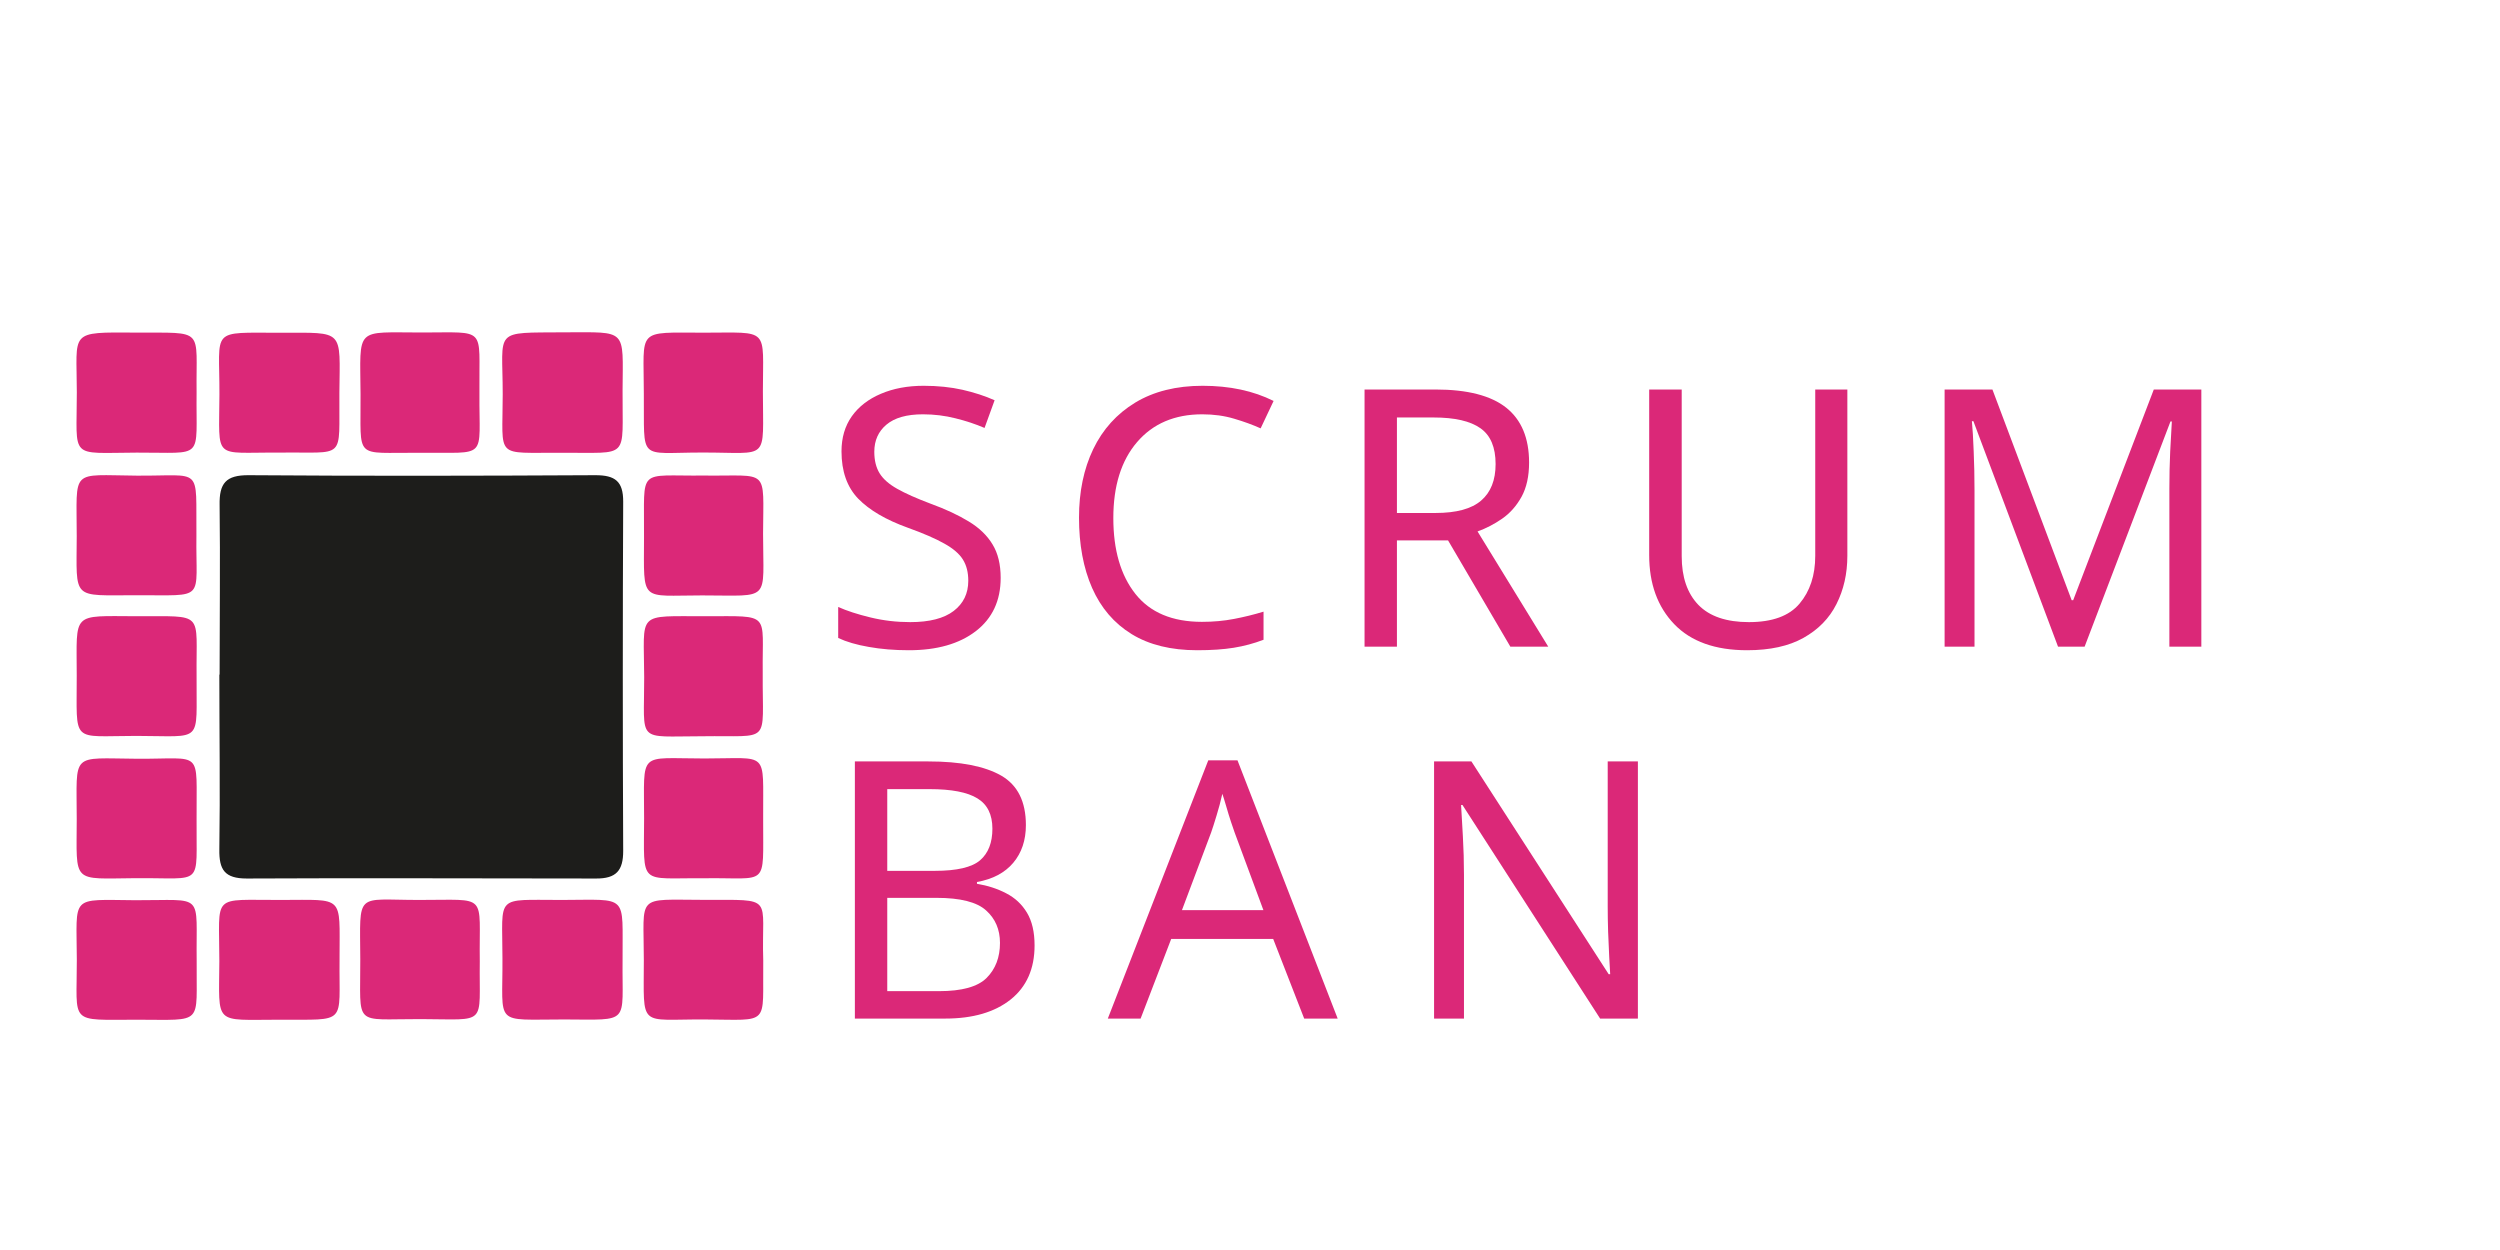
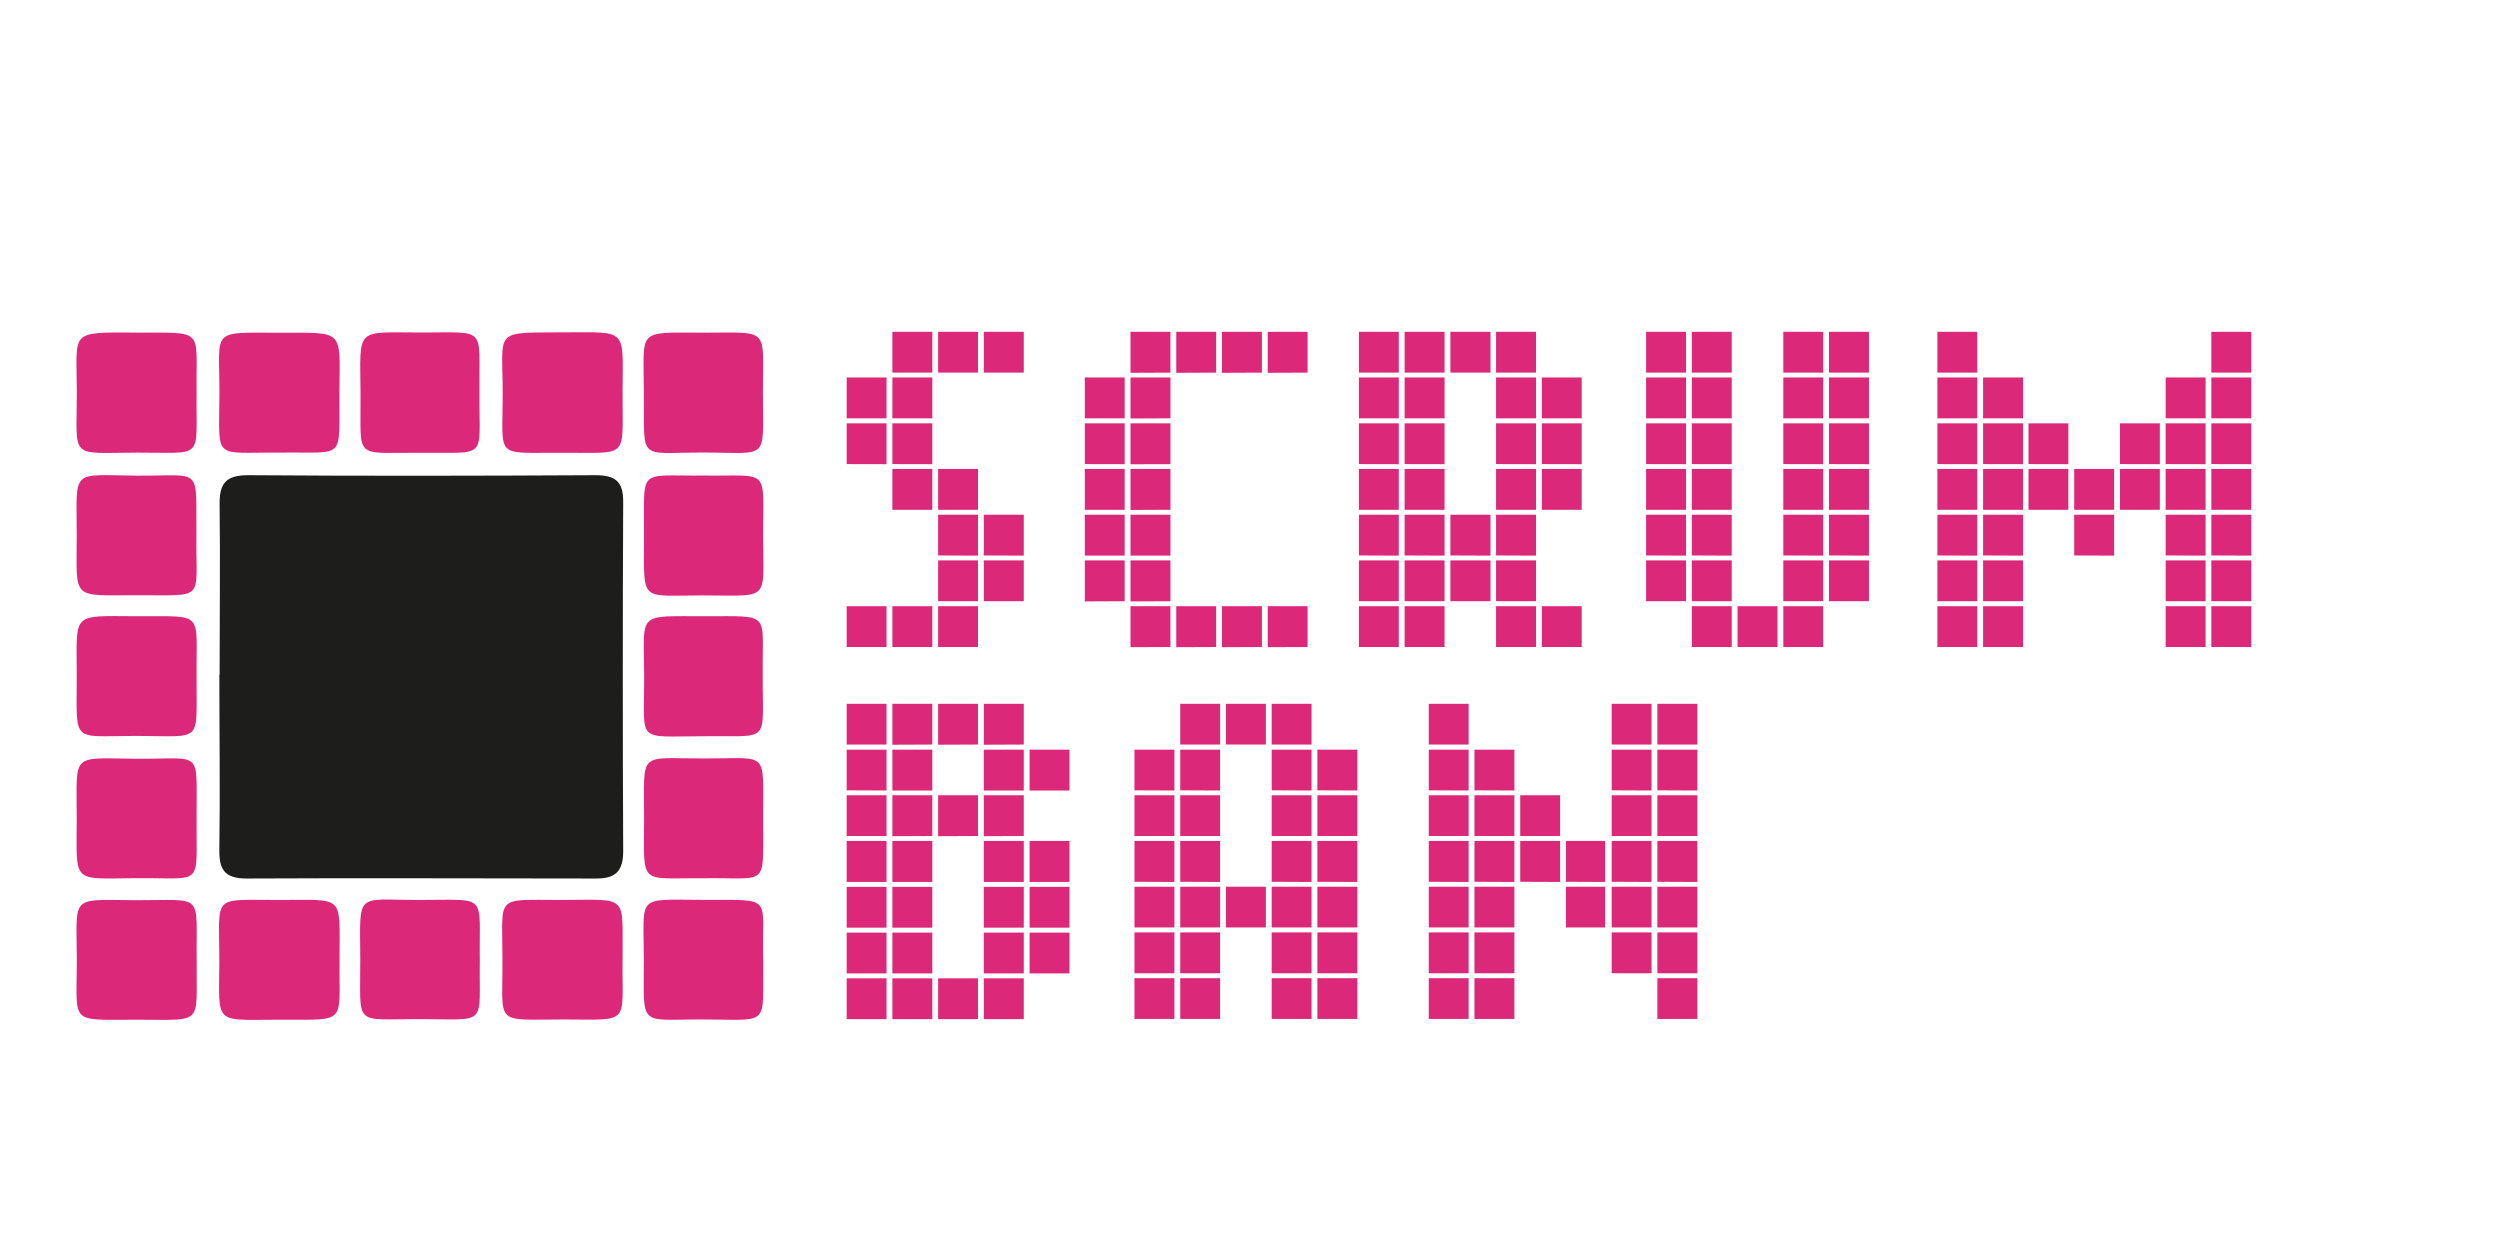
<svg xmlns="http://www.w3.org/2000/svg" id="Слой_1" data-name="Слой 1" viewBox="0 0 283.46 141.73">
  <defs>
-     <style>.cls-1{fill:#1d1d1b;}.cls-2,.cls-3{fill:#db2878;}.cls-3{font-size:40.84px;font-family:Nokian2;}.cls-4{letter-spacing:0.01em;}.cls-5{letter-spacing:-0.02em;}.cls-6{letter-spacing:0.02em;}.cls-7{letter-spacing:0.03em;}.cls-8{letter-spacing:0.03em;}.cls-9{letter-spacing:0.04em;}</style>
+     <style>.cls-1{fill:#1d1d1b;}.cls-2{fill:#db2878;}</style>
  </defs>
  <path class="cls-1" d="M24.9,76.5c0-6.41.08-12.81,0-19.22-.05-2.48.7-3.42,3.31-3.4,13.1.1,26.21.07,39.31,0,2.22,0,3.15.69,3.14,3q-.09,19.8,0,39.61c0,2.22-.79,3.13-3.07,3.12-13.21,0-26.41-.07-39.61,0-2.52,0-3.15-1-3.11-3.32.1-6.61,0-13.21,0-19.81Z" />
  <path class="cls-2" d="M22.3,109c-.07,7.3.91,6.62-6.73,6.62-7.88,0-6.84.62-6.86-6.8s-.84-6.8,6.62-6.75C23.33,102.1,22.2,101.07,22.3,109Z" />
  <path class="cls-2" d="M70.59,108.86c-.08,7.35,1,6.75-6.62,6.73-8.09,0-6.95.81-7-6.93,0-7.31-.94-6.61,6.73-6.62S70.55,101.28,70.59,108.86Z" />
  <path class="cls-2" d="M86.54,108.93c-.1,7.47.92,6.7-6.64,6.66S73,116.68,73,108.87c0-7.57-1-6.85,6.79-6.84C88,102.05,86.3,101.5,86.54,108.93Z" />
  <path class="cls-2" d="M54.4,109c-.1,7.4,1,6.57-6.72,6.55s-6.8,1-6.83-6.78-.63-6.73,6.63-6.73C55.49,102.06,54.29,101.15,54.4,109Z" />
  <path class="cls-2" d="M31.62,115.62c-7.45,0-6.79.71-6.75-6.65,0-7.77-1-6.9,7-6.93,7.22,0,6.63-.62,6.63,6.49v.29C38.42,116.28,39.49,115.58,31.62,115.62Z" />
  <path class="cls-2" d="M79.63,83.48c-7.59,0-6.57.87-6.59-6.69s-1-6.9,7-6.92c7.45,0,6.37-.47,6.44,6.31v.29C86.43,84.52,87.55,83.36,79.63,83.48Z" />
  <path class="cls-2" d="M22.29,76.68c-.06,7.73.88,6.77-6.83,6.76-7.51,0-6.74,1-6.76-6.86,0-7.25-.66-6.73,6.74-6.71C23.32,69.9,22.21,69.22,22.29,76.68Z" />
  <path class="cls-2" d="M47.55,51.34c-7.51-.06-6.62.93-6.67-6.64-.05-7.73-.71-7,7-7,7.39,0,6.41-.7,6.48,6.56v.29C54.3,52.26,55.46,51.26,47.55,51.34Z" />
  <path class="cls-2" d="M31.61,51.32c-7.53-.06-6.76,1-6.73-6.59s-1.17-7,6.93-7c7.28,0,6.74-.46,6.67,6.82C38.41,52.36,39.35,51.2,31.61,51.32Z" />
  <path class="cls-2" d="M73,44.61c0-7.43-.94-6.9,6.8-6.89,7.55,0,6.7-.67,6.7,6.67,0,8.08.86,6.9-6.94,6.92C72.25,51.32,73.08,52.39,73,44.61Z" />
  <path class="cls-2" d="M22.29,92.86c-.07,7.82.94,6.65-6.87,6.71-7.36.06-6.73.7-6.72-6.7,0-7.67-.76-6.89,6.84-6.84S22.24,84.82,22.29,92.86Z" />
  <path class="cls-2" d="M79.88,99.58c-7.53-.06-6.86,1-6.85-6.78S72.27,86,79.88,86c7.4,0,6.61-1,6.65,6.64V93C86.51,100.74,87.2,99.48,79.88,99.58Z" />
  <path class="cls-2" d="M22.29,44.5c-.09,7.77,1,6.79-6.78,6.82s-6.79.84-6.8-6.83c0-7-1-6.82,6.69-6.78C23.34,37.76,22.2,37.1,22.29,44.5Z" />
  <path class="cls-2" d="M22.27,60.72c-.1,7.54,1.22,6.74-6.83,6.77-7.38,0-6.76.63-6.74-6.7,0-7.76-.79-6.92,6.79-6.86S22.19,52.73,22.27,60.72Z" />
  <path class="cls-2" d="M63.66,51.34C56,51.29,57,52.14,57,44.68s-1.2-6.93,7-7c7.18,0,6.63-.5,6.59,6.59C70.54,52.24,71.52,51.28,63.66,51.34Z" />
  <path class="cls-2" d="M79.81,53.92c7.47.09,6.74-1,6.71,6.59,0,7.83,1,7-6.92,7-7.07,0-6.59.9-6.58-6.48v-.29C73.08,52.88,72.17,54,79.81,53.92Z" />
-   <text class="cls-3" transform="translate(92.96 73.32)">
-     <tspan class="cls-4">S</tspan>
-     <tspan class="cls-5" x="26.9" y="0">C</tspan>
-     <tspan class="cls-6" x="57.79" y="0">R</tspan>
-     <tspan class="cls-7" x="90.36" y="0">U</tspan>
-     <tspan x="123.56" y="0">M</tspan>
-   </text>
-   <text class="cls-3" transform="translate(92.96 115.49)">
-     <tspan class="cls-8">B</tspan>
-     <tspan class="cls-9" x="32.65" y="0">A</tspan>
-     <tspan x="65.67" y="0">N</tspan>
-   </text>
+   <path class="cls-2" d="M96,47.43V42.8h4.52v4.63Zm0,5.19V48h4.52v4.63Zm0,20.74V68.73h4.52v4.63Zm5.18-31.11V37.62h4.53v4.63Zm0,5.18V42.8h4.53v4.63Zm0,5.19V48h4.53v4.63Zm0,5.18V53.17h4.53V57.8Zm0,15.56V68.73h4.53v4.63Zm5.19-31.11V37.62h4.52v4.63Zm0,15.55V53.17h4.52V57.8Zm0,5.18V58.36h4.52V63Zm0,5.19V63.54h4.52v4.63Zm0,5.19V68.73h4.52v4.63Zm5.18-31.11V37.62h4.53v4.63Zm0,20.73V58.36h4.53V63Zm0,5.19V63.54h4.53v4.63Z" />
+   <path class="cls-2" d="M123,47.43V42.8h4.52v4.63Zm0,5.19V48h4.52v4.63Zm0,5.18V53.17h4.52V57.8ZM123,63V58.36h4.52V63Zm0,5.19V63.54h4.52v4.63Zm5.18-25.92V37.62h4.53v4.63Zm0,5.18V42.8h4.53v4.63Zm0,5.19V48h4.53v4.63Zm0,5.18V53.17h4.53V57.8Zm0,5.18V58.36h4.53V63Zm0,5.19V63.54h4.53v4.63Zm0,5.19V68.73h4.53v4.63Zm5.19-31.11V37.62h4.52v4.63Zm0,31.11V68.73h4.52v4.63Zm5.18-31.11V37.62h4.53v4.63Zm0,31.11V68.73h4.53v4.63Zm5.19-31.11V37.62h4.52v4.63Zm0,31.11V68.73h4.52v4.63Z" />
+   <path class="cls-2" d="M154.08,42.25V37.62h4.52v4.63Zm0,5.18V42.8h4.52v4.63Zm0,5.19V48h4.52v4.63Zm0,5.18V53.17h4.52V57.8Zm0,5.18V58.36h4.52V63Zm0,5.19V63.54h4.52v4.63Zm0,5.19V68.73h4.52v4.63Zm5.18-31.11V37.62h4.53v4.63Zm0,5.18V42.8h4.53v4.63Zm0,5.19V48h4.53v4.63Zm0,5.18V53.17h4.53V57.8Zm0,5.18V58.36h4.53V63Zm0,5.19V63.54h4.53v4.63Zm0,5.19V68.73h4.53v4.63Zm5.19-31.11V37.62H169v4.63Zm0,20.73V58.36H169V63Zm0,5.19V63.54H169v4.63Zm5.18-25.92V37.62h4.53v4.63Zm0,5.18V42.8h4.53v4.63Zm0,5.19V48h4.53v4.63Zm0,5.18V53.17h4.53V57.8Zm0,5.18V58.36h4.53V63Zm0,5.19V63.54h4.53v4.63Zm0,5.19V68.73h4.53v4.63Zm5.19-25.93V42.8h4.52v4.63Zm0,5.19V48h4.52v4.63Zm0,5.18V53.17h4.52V57.8Zm0,15.56V68.73h4.52v4.63Z" />
+   <path class="cls-2" d="M186.64,42.25V37.62h4.53v4.63Zm0,5.18V42.8h4.53v4.63Zm0,5.19V48h4.53v4.63Zm0,5.18V53.17h4.53V57.8Zm0,5.18V58.36h4.53V63Zm0,5.19V63.54h4.53v4.63Zm5.19-25.92V37.62h4.52v4.63Zm0,5.18V42.8h4.52v4.63Zm0,5.19V48h4.52v4.63Zm0,5.18V53.17h4.52V57.8Zm0,5.18V58.36h4.52V63Zm0,5.19V63.54h4.52v4.63Zm0,5.19V68.73h4.52v4.63Zm5.18,0V68.73h4.53v4.63Zm5.19-31.11V37.62h4.52v4.63Zm0,5.18V42.8h4.52v4.63Zm0,5.19V48h4.52v4.63Zm0,5.18V53.17h4.52V57.8Zm0,5.18V58.36h4.52V63Zm0,5.19V63.54h4.52v4.63Zm0,5.19V68.73h4.52v4.63Zm5.18-31.11V37.62h4.53v4.63Zm0,5.18V42.8h4.53v4.63Zm0,5.19V48h4.53v4.63Zm0,5.18V53.17h4.53V57.8Zm0,5.18V58.36h4.53V63Zm0,5.19V63.54h4.53v4.63Z" />
+   <path class="cls-2" d="M219.67,42.25V37.62h4.52v4.63Zm0,5.18V42.8h4.52v4.63Zm0,5.19V48h4.52v4.63Zm0,5.18V53.17h4.52V57.8Zm0,5.18V58.36h4.52V63Zm0,5.19V63.54h4.52v4.63Zm0,5.19V68.73h4.52v4.63Zm5.18-25.93V42.8h4.53v4.63Zm0,5.19V48h4.53v4.63Zm0,5.18V53.17h4.53V57.8Zm0,5.18V58.36h4.53V63Zm0,5.19V63.54h4.53v4.63Zm0,5.19V68.73h4.53v4.63ZM230,52.62V48h4.52v4.63Zm0,5.18V53.17h4.52V57.8Zm5.18,0V53.17h4.53V57.8Zm0,5.18V58.36h4.53V63Zm5.19-10.36V48h4.52v4.63Zm0,5.18V53.17h4.52V57.8Zm5.18-10.37V42.8h4.53v4.63Zm0,5.19V48h4.53v4.63Zm0,5.18V53.17h4.53V57.8Zm0,5.18V58.36h4.53V63Zm0,5.19V63.54h4.53v4.63Zm0,5.19V68.73h4.53v4.63Zm5.18-31.11V37.62h4.53v4.63Zm0,5.18V42.8h4.53v4.63Zm0,5.19V48h4.53v4.63Zm0,5.18V53.17h4.53V57.8Zm0,5.18V58.36h4.53V63Zm0,5.19V63.54h4.53v4.63Zm0,5.19V68.73h4.53v4.63Z" />
+   <path class="cls-2" d="M96,84.42V79.8h4.52v4.62Zm0,5.19V85h4.52v4.63Zm0,5.18V90.17h4.52v4.62ZM96,100V95.35h4.52V100Zm0,5.18v-4.62h4.52v4.62Zm0,5.19v-4.63h4.52v4.63Zm0,5.18v-4.62h4.52v4.62Zm5.18-31.11V79.8h4.53v4.62Zm0,5.19V85h4.53v4.63Zm0,5.18V90.17h4.53v4.62Zm0,5.19V95.35h4.53V100Zm0,5.18v-4.62h4.53v4.62Zm0,5.19v-4.63h4.53v4.63Zm0,5.18v-4.62h4.53v4.62Zm5.19-31.11V79.8h4.52v4.62Zm0,10.37V90.17h4.52v4.62Zm0,20.74v-4.62h4.52v4.62Zm5.18-31.11V79.8h4.53v4.62Zm0,5.19V85h4.53v4.63Zm0,5.18V90.17h4.53v4.62Zm0,5.19V95.35h4.53V100Zm0,5.18v-4.62h4.53v4.62Zm0,5.19v-4.63h4.53v4.63Zm0,5.18v-4.62h4.53v4.62Zm5.19-25.92V85h4.52v4.63Zm0,10.37V95.35h4.52V100Zm0,5.18v-4.62h4.52v4.62Zm0,5.19v-4.63h4.52v4.63Z" />
+   <path class="cls-2" d="M128.63,89.61V85h4.53v4.63Zm0,5.18V90.17h4.53v4.62Zm0,5.19V95.35h4.53V100Zm0,5.18v-4.62h4.53v4.62Zm0,5.19v-4.63h4.53v4.63Zm0,5.18v-4.62h4.53v4.62Zm5.19-31.11V79.8h4.52v4.62Zm0,5.19V85h4.52v4.63Zm0,5.18V90.17h4.52v4.62Zm0,5.19V95.35h4.52V100Zm0,5.18v-4.62h4.52v4.62Zm0,5.19v-4.63h4.52v4.63Zm0,5.18v-4.62h4.52v4.62ZM139,84.42V79.8h4.53v4.62Zm0,20.74v-4.62h4.53v4.62Zm5.19-20.74V79.8h4.52v4.62Zm0,5.19V85h4.52v4.63Zm0,5.18V90.17h4.52v4.62Zm0,5.19V95.35h4.52V100Zm0,5.18v-4.62h4.52v4.62Zm0,5.19v-4.63h4.52v4.63Zm0,5.18v-4.62h4.52v4.62Zm5.18-25.92V85h4.53v4.63Zm0,5.18V90.17h4.53v4.62Zm0,5.19V95.35h4.53V100Zm0,5.18v-4.62h4.53v4.62Zm0,5.19v-4.63h4.53v4.63Zm0,5.18v-4.62h4.53v4.62Z" />
+   <path class="cls-2" d="M162,84.42V79.8h4.52v4.62Zm0,5.19V85h4.52v4.63Zm0,5.18V90.17h4.52v4.62Zm0,5.19V95.35h4.52V100Zm0,5.18v-4.62h4.52v4.62Zm0,5.19v-4.63h4.52v4.63Zm0,5.18v-4.62h4.52v4.62Zm5.18-25.92V85h4.53v4.63Zm0,5.18V90.17h4.53v4.62Zm0,5.19V95.35h4.53V100Zm0,5.18v-4.62h4.53v4.62Zm0,5.19v-4.63h4.53v4.63Zm0,5.18v-4.62h4.53v4.62Zm5.19-20.74V90.17h4.52v4.62Zm0,5.19V95.35h4.52V100Zm5.18,0V95.35H182V100Zm0,5.18v-4.62H182v4.62Zm5.19-20.74V79.8h4.52v4.62Zm0,5.19V85h4.52v4.63Zm0,5.18V90.17h4.52v4.62Zm0,5.19V95.35h4.52V100Zm0,5.18v-4.62h4.52v4.62Zm0,5.19v-4.63h4.52v4.63Zm5.18-25.93V79.8h4.53v4.62Zm0,5.19V85h4.53v4.63Zm0,5.18V90.17h4.53v4.62Zm0,5.19V95.35h4.53V100Zm0,5.18v-4.62h4.53v4.62Zm0,5.19v-4.63h4.53v4.63Zm0,5.18v-4.62h4.53v4.62Z" />
</svg>
